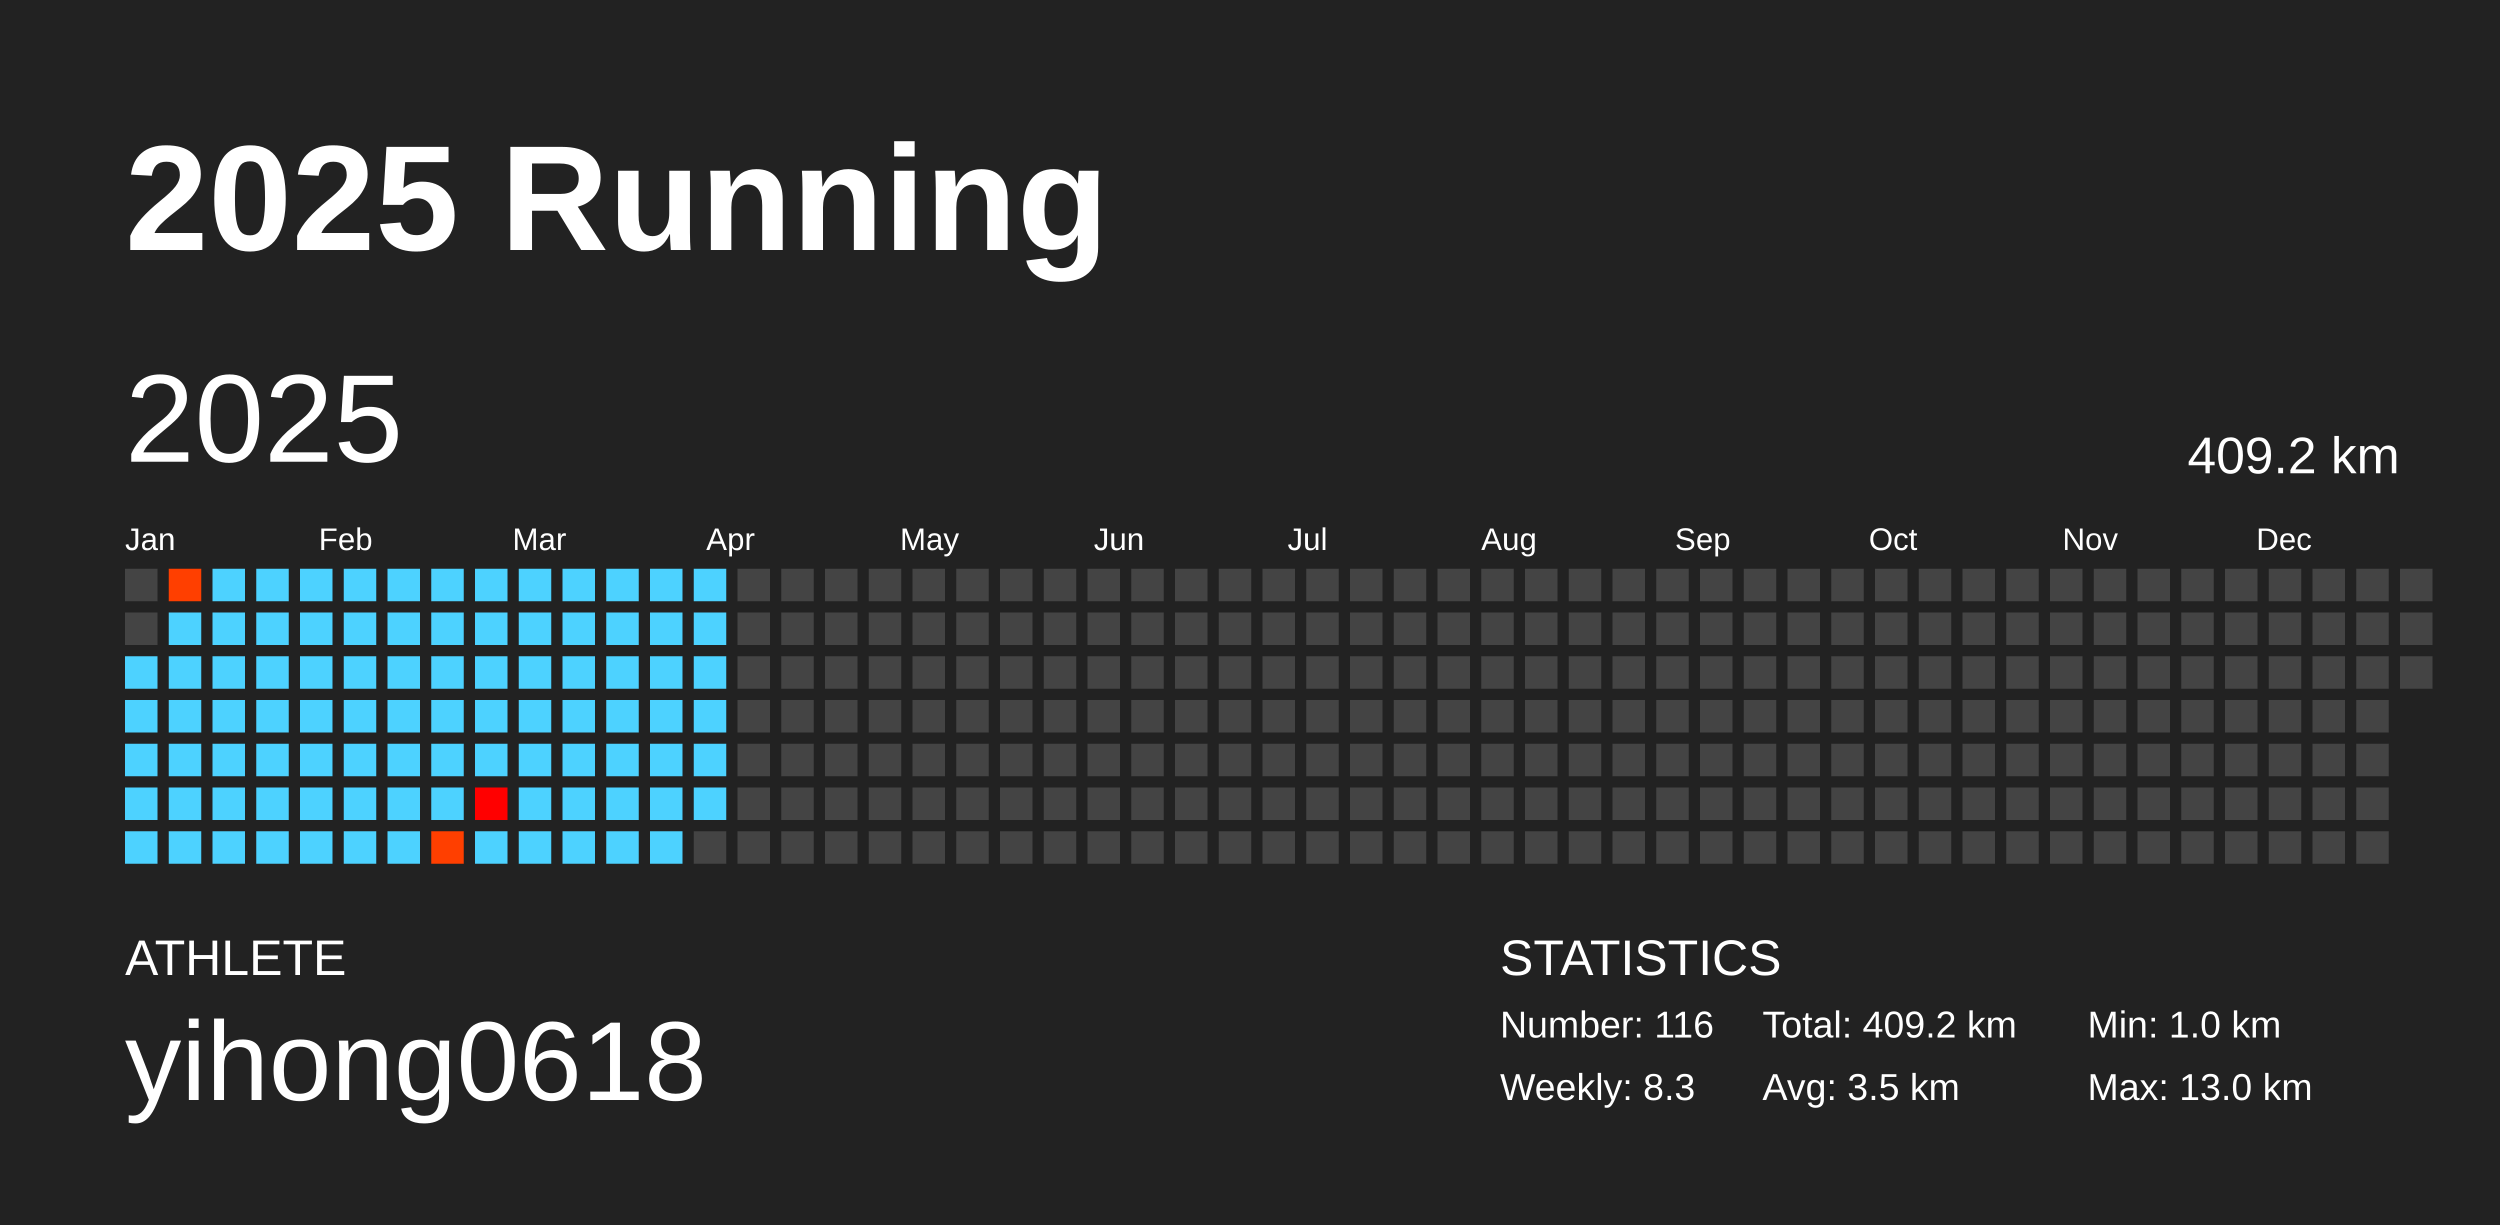
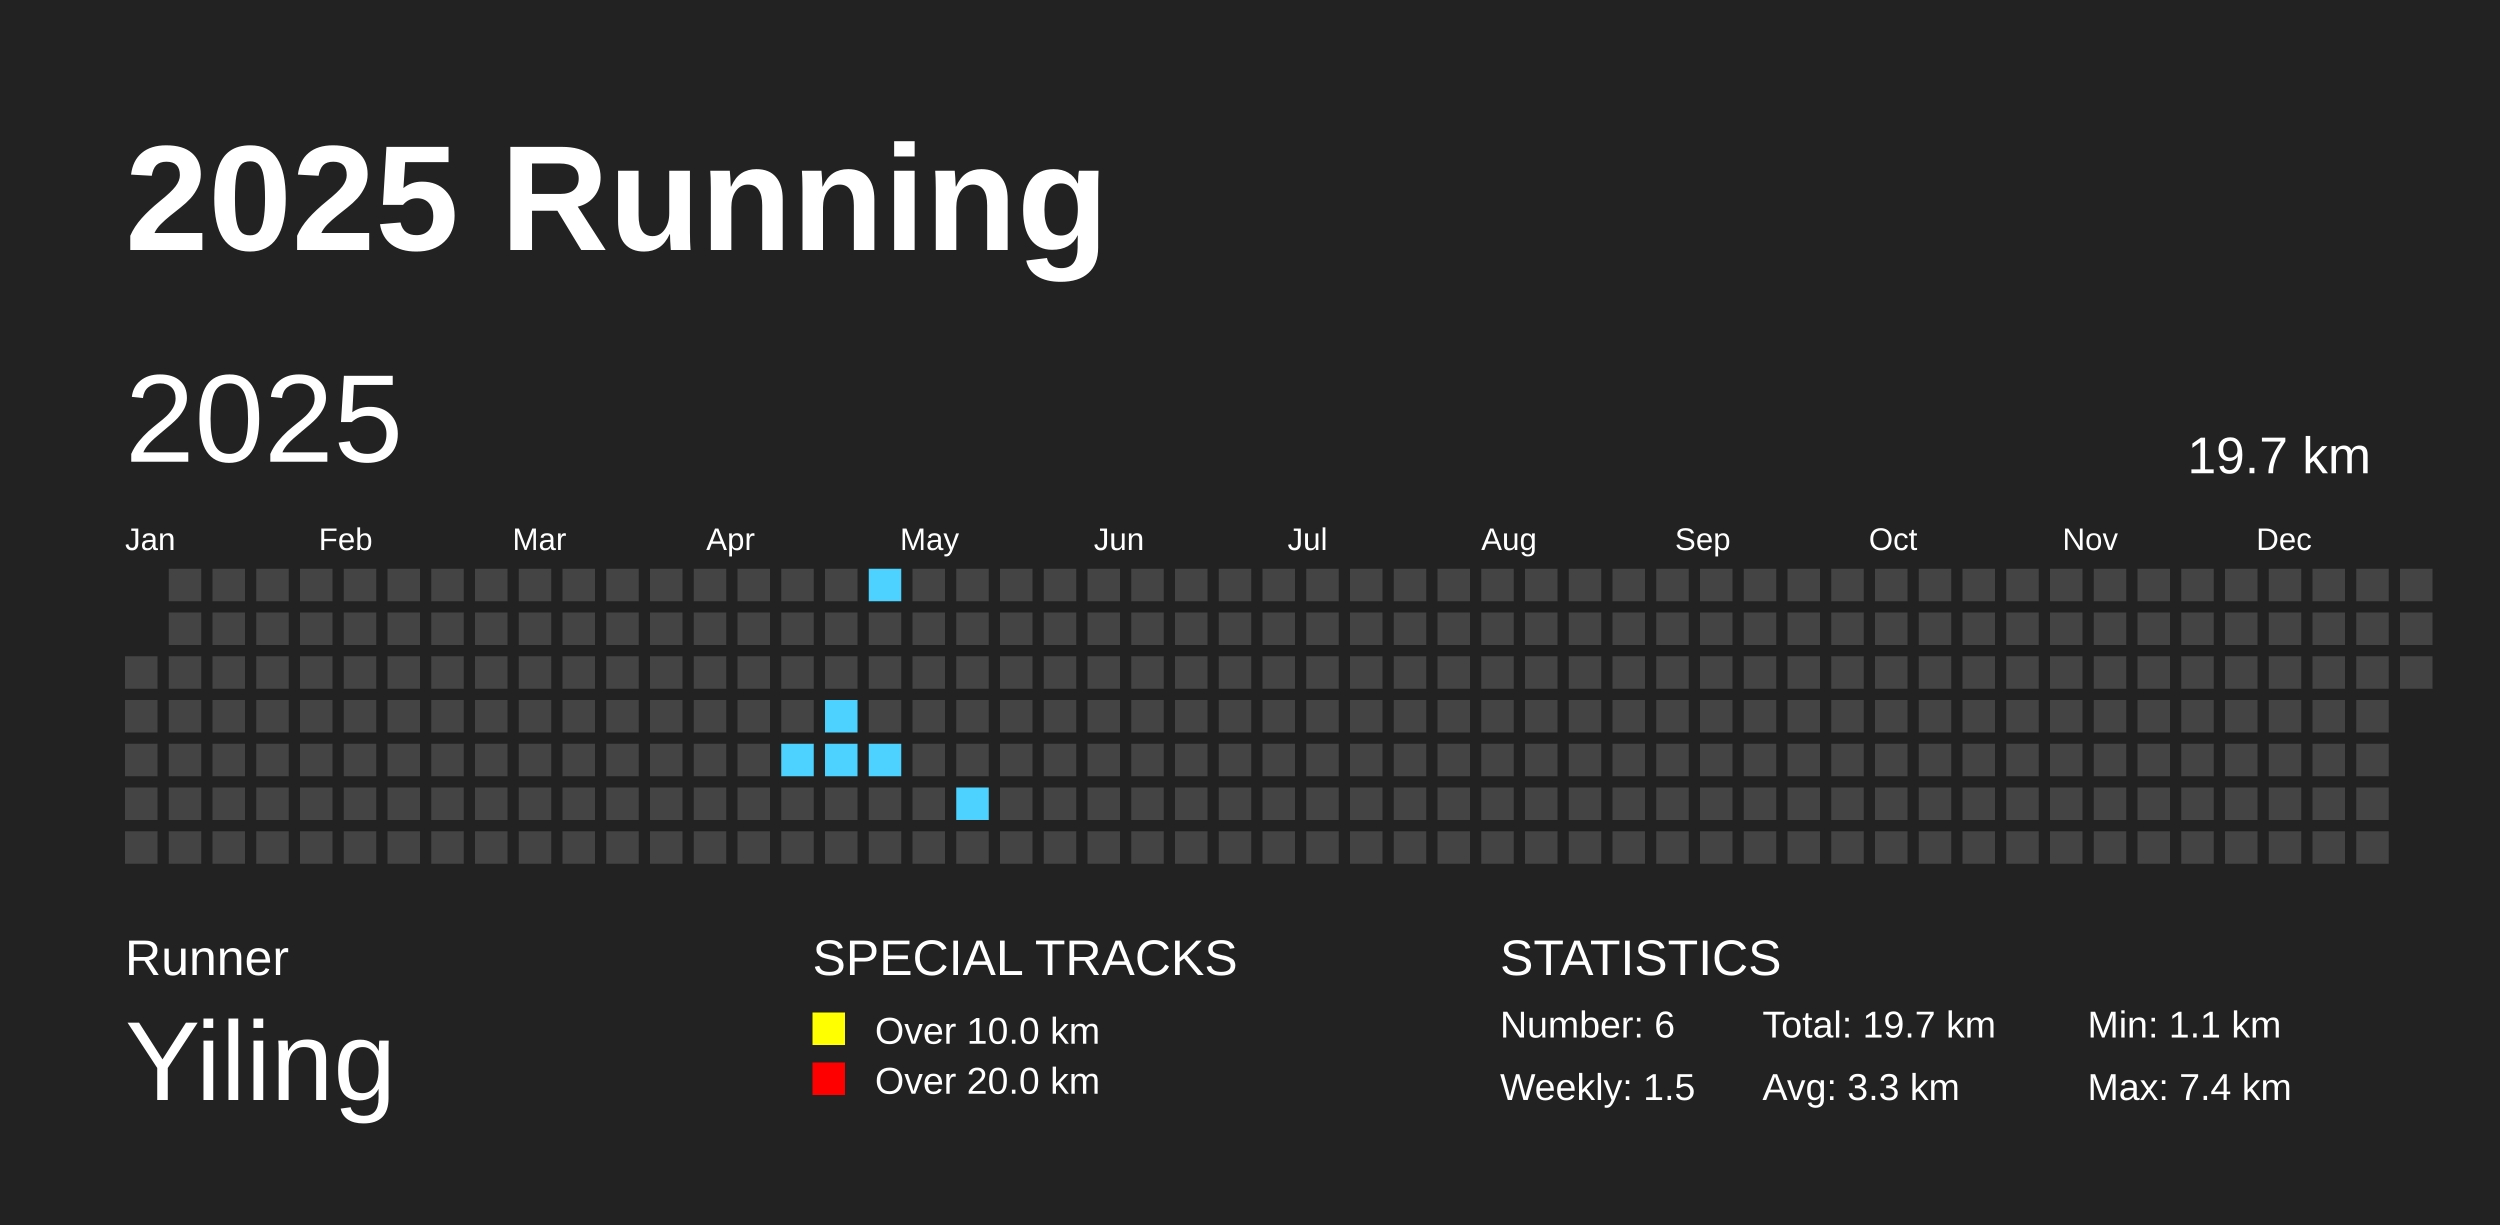
<svg xmlns="http://www.w3.org/2000/svg" baseProfile="full" height="98mm" version="1.1" viewBox="0,0,200,98" width="200mm">
  <defs />
  <rect fill="#222222" height="98" width="200" x="0" y="0" />
  <text fill="#FFFFFF" style="font-size:12px; font-family:Arial; font-weight:bold;" x="10" y="20">2025 Running</text>
-   <text fill="#FFFFFF" style="font-size:4px; font-family:Arial" x="10" y="78">ATHLETE</text>
-   <text fill="#FFFFFF" style="font-size:9px; font-family:Arial" x="10" y="88">yihong0618</text>
+   <text fill="#FFFFFF" style="font-size:4px; font-family:Arial" x="10" y="78">Runner</text>
+   <text fill="#FFFFFF" style="font-size:9px; font-family:Arial" x="10" y="88">Yiling</text>
+   <text fill="#FFFFFF" style="font-size:4px; font-family:Arial" x="65" y="78">SPECIAL TRACKS</text>
+   <rect fill="yellow" height="2.6" width="2.6" x="65" y="81" />
+   <text fill="#FFFFFF" style="font-size:3px; font-family:Arial" x="70" y="83.5">Over 10.0 km</text>
+   <rect fill="red" height="2.6" width="2.6" x="65" y="85" />
+   <text fill="#FFFFFF" style="font-size:3px; font-family:Arial" x="70" y="87.5">Over 20.0 km</text>
  <text fill="#FFFFFF" style="font-size:4px; font-family:Arial" x="120" y="78">STATISTICS</text>
-   <text fill="#FFFFFF" style="font-size:3px; font-family:Arial" x="120" y="83">Number: 116</text>
-   <text fill="#FFFFFF" style="font-size:3px; font-family:Arial" x="120" y="88">Weekly: 8.3</text>
-   <text fill="#FFFFFF" style="font-size:3px; font-family:Arial" x="141" y="83">Total: 409.2 km</text>
-   <text fill="#FFFFFF" style="font-size:3px; font-family:Arial" x="141" y="88">Avg: 3.5 km</text>
-   <text fill="#FFFFFF" style="font-size:3px; font-family:Arial" x="167" y="83">Min: 1.0 km</text>
-   <text fill="#FFFFFF" style="font-size:3px; font-family:Arial" x="167" y="88">Max: 13.0 km</text>
+   <text fill="#FFFFFF" style="font-size:3px; font-family:Arial" x="120" y="83">Number: 6</text>
+   <text fill="#FFFFFF" style="font-size:3px; font-family:Arial" x="120" y="88">Weekly: 1.5</text>
+   <text fill="#FFFFFF" style="font-size:3px; font-family:Arial" x="141" y="83">Total: 19.7 km</text>
+   <text fill="#FFFFFF" style="font-size:3px; font-family:Arial" x="141" y="88">Avg: 3.3 km</text>
+   <text fill="#FFFFFF" style="font-size:3px; font-family:Arial" x="167" y="83">Min: 1.1 km</text>
+   <text fill="#FFFFFF" style="font-size:3px; font-family:Arial" x="167" y="88">Max: 7.4 km</text>
  <text dominant-baseline="hanging" fill="#FFFFFF" style="font-size:10.0px; font-family:Arial;" x="10" y="30">2025</text>
-   <text dominant-baseline="hanging" fill="#FFFFFF" style="font-size:4.125px; font-family:Arial;" x="175" y="35">409.2 km</text>
+   <text dominant-baseline="hanging" fill="#FFFFFF" style="font-size:4.125px; font-family:Arial;" x="175" y="35">19.7 km</text>
  <text fill="#FFFFFF" style="font-size:2.5px; font-family:Arial" x="10.0" y="44">Jan</text>
  <text fill="#FFFFFF" style="font-size:2.5px; font-family:Arial" x="25.5" y="44">Feb</text>
  <text fill="#FFFFFF" style="font-size:2.5px; font-family:Arial" x="41.0" y="44">Mar</text>
  <text fill="#FFFFFF" style="font-size:2.5px; font-family:Arial" x="56.5" y="44">Apr</text>
  <text fill="#FFFFFF" style="font-size:2.5px; font-family:Arial" x="72.0" y="44">May</text>
  <text fill="#FFFFFF" style="font-size:2.5px; font-family:Arial" x="87.5" y="44">Jun</text>
  <text fill="#FFFFFF" style="font-size:2.5px; font-family:Arial" x="103.0" y="44">Jul</text>
  <text fill="#FFFFFF" style="font-size:2.5px; font-family:Arial" x="118.5" y="44">Aug</text>
  <text fill="#FFFFFF" style="font-size:2.5px; font-family:Arial" x="134.0" y="44">Sep</text>
  <text fill="#FFFFFF" style="font-size:2.5px; font-family:Arial" x="149.5" y="44">Oct</text>
  <text fill="#FFFFFF" style="font-size:2.5px; font-family:Arial" x="165.0" y="44">Nov</text>
  <text fill="#FFFFFF" style="font-size:2.5px; font-family:Arial" x="180.5" y="44">Dec</text>
-   <rect fill="#444444" height="2.6" width="2.6" x="10.0" y="45.5" />
-   <rect fill="#444444" height="2.6" width="2.6" x="10.0" y="49.0" />
-   <rect fill="#4dd2ff" height="2.6" width="2.6" x="10.0" y="52.5" />
-   <rect fill="#4dd2ff" height="2.6" width="2.6" x="10.0" y="56.0" />
-   <rect fill="#4dd2ff" height="2.6" width="2.6" x="10.0" y="59.5" />
-   <rect fill="#4dd2ff" height="2.6" width="2.6" x="10.0" y="63.0" />
-   <rect fill="#4dd2ff" height="2.6" width="2.6" x="10.0" y="66.5" />
-   <rect fill="#ff3f00" height="2.6" width="2.6" x="13.5" y="45.5" />
-   <rect fill="#4dd2ff" height="2.6" width="2.6" x="13.5" y="49.0" />
-   <rect fill="#4dd2ff" height="2.6" width="2.6" x="13.5" y="52.5" />
-   <rect fill="#4dd2ff" height="2.6" width="2.6" x="13.5" y="56.0" />
-   <rect fill="#4dd2ff" height="2.6" width="2.6" x="13.5" y="59.5" />
-   <rect fill="#4dd2ff" height="2.6" width="2.6" x="13.5" y="63.0" />
-   <rect fill="#4dd2ff" height="2.6" width="2.6" x="13.5" y="66.5" />
-   <rect fill="#4dd2ff" height="2.6" width="2.6" x="17.0" y="45.5" />
-   <rect fill="#4dd2ff" height="2.6" width="2.6" x="17.0" y="49.0" />
-   <rect fill="#4dd2ff" height="2.6" width="2.6" x="17.0" y="52.5" />
-   <rect fill="#4dd2ff" height="2.6" width="2.6" x="17.0" y="56.0" />
-   <rect fill="#4dd2ff" height="2.6" width="2.6" x="17.0" y="59.5" />
-   <rect fill="#4dd2ff" height="2.6" width="2.6" x="17.0" y="63.0" />
-   <rect fill="#4dd2ff" height="2.6" width="2.6" x="17.0" y="66.5" />
-   <rect fill="#4dd2ff" height="2.6" width="2.6" x="20.5" y="45.5" />
-   <rect fill="#4dd2ff" height="2.6" width="2.6" x="20.5" y="49.0" />
-   <rect fill="#4dd2ff" height="2.6" width="2.6" x="20.5" y="52.5" />
-   <rect fill="#4dd2ff" height="2.6" width="2.6" x="20.5" y="56.0" />
-   <rect fill="#4dd2ff" height="2.6" width="2.6" x="20.5" y="59.5" />
-   <rect fill="#4dd2ff" height="2.6" width="2.6" x="20.5" y="63.0" />
-   <rect fill="#4dd2ff" height="2.6" width="2.6" x="20.5" y="66.5" />
-   <rect fill="#4dd2ff" height="2.6" width="2.6" x="24.0" y="45.5" />
-   <rect fill="#4dd2ff" height="2.6" width="2.6" x="24.0" y="49.0" />
-   <rect fill="#4dd2ff" height="2.6" width="2.6" x="24.0" y="52.5" />
-   <rect fill="#4dd2ff" height="2.6" width="2.6" x="24.0" y="56.0" />
-   <rect fill="#4dd2ff" height="2.6" width="2.6" x="24.0" y="59.5" />
-   <rect fill="#4dd2ff" height="2.6" width="2.6" x="24.0" y="63.0" />
-   <rect fill="#4dd2ff" height="2.6" width="2.6" x="24.0" y="66.5" />
-   <rect fill="#4dd2ff" height="2.6" width="2.6" x="27.5" y="45.5" />
-   <rect fill="#4dd2ff" height="2.6" width="2.6" x="27.5" y="49.0" />
-   <rect fill="#4dd2ff" height="2.6" width="2.6" x="27.5" y="52.5" />
-   <rect fill="#4dd2ff" height="2.6" width="2.6" x="27.5" y="56.0" />
-   <rect fill="#4dd2ff" height="2.6" width="2.6" x="27.5" y="59.5" />
-   <rect fill="#4dd2ff" height="2.6" width="2.6" x="27.5" y="63.0" />
-   <rect fill="#4dd2ff" height="2.6" width="2.6" x="27.5" y="66.5" />
-   <rect fill="#4dd2ff" height="2.6" width="2.6" x="31.0" y="45.5" />
-   <rect fill="#4dd2ff" height="2.6" width="2.6" x="31.0" y="49.0" />
-   <rect fill="#4dd2ff" height="2.6" width="2.6" x="31.0" y="52.5" />
-   <rect fill="#4dd2ff" height="2.6" width="2.6" x="31.0" y="56.0" />
-   <rect fill="#4dd2ff" height="2.6" width="2.6" x="31.0" y="59.5" />
-   <rect fill="#4dd2ff" height="2.6" width="2.6" x="31.0" y="63.0" />
-   <rect fill="#4dd2ff" height="2.6" width="2.6" x="31.0" y="66.5" />
-   <rect fill="#4dd2ff" height="2.6" width="2.6" x="34.5" y="45.5" />
-   <rect fill="#4dd2ff" height="2.6" width="2.6" x="34.5" y="49.0" />
-   <rect fill="#4dd2ff" height="2.6" width="2.6" x="34.5" y="52.5" />
-   <rect fill="#4dd2ff" height="2.6" width="2.6" x="34.5" y="56.0" />
-   <rect fill="#4dd2ff" height="2.6" width="2.6" x="34.5" y="59.5" />
-   <rect fill="#4dd2ff" height="2.6" width="2.6" x="34.5" y="63.0" />
-   <rect fill="#ff3f00" height="2.6" width="2.6" x="34.5" y="66.5" />
-   <rect fill="#4dd2ff" height="2.6" width="2.6" x="38.0" y="45.5" />
-   <rect fill="#4dd2ff" height="2.6" width="2.6" x="38.0" y="49.0" />
-   <rect fill="#4dd2ff" height="2.6" width="2.6" x="38.0" y="52.5" />
-   <rect fill="#4dd2ff" height="2.6" width="2.6" x="38.0" y="56.0" />
-   <rect fill="#4dd2ff" height="2.6" width="2.6" x="38.0" y="59.5" />
-   <rect fill="#ff0000" height="2.6" width="2.6" x="38.0" y="63.0" />
-   <rect fill="#4dd2ff" height="2.6" width="2.6" x="38.0" y="66.5" />
-   <rect fill="#4dd2ff" height="2.6" width="2.6" x="41.5" y="45.5" />
-   <rect fill="#4dd2ff" height="2.6" width="2.6" x="41.5" y="49.0" />
-   <rect fill="#4dd2ff" height="2.6" width="2.6" x="41.5" y="52.5" />
-   <rect fill="#4dd2ff" height="2.6" width="2.6" x="41.5" y="56.0" />
-   <rect fill="#4dd2ff" height="2.6" width="2.6" x="41.5" y="59.5" />
-   <rect fill="#4dd2ff" height="2.6" width="2.6" x="41.5" y="63.0" />
-   <rect fill="#4dd2ff" height="2.6" width="2.6" x="41.5" y="66.5" />
-   <rect fill="#4dd2ff" height="2.6" width="2.6" x="45.0" y="45.5" />
-   <rect fill="#4dd2ff" height="2.6" width="2.6" x="45.0" y="49.0" />
-   <rect fill="#4dd2ff" height="2.6" width="2.6" x="45.0" y="52.5" />
-   <rect fill="#4dd2ff" height="2.6" width="2.6" x="45.0" y="56.0" />
-   <rect fill="#4dd2ff" height="2.6" width="2.6" x="45.0" y="59.5" />
-   <rect fill="#4dd2ff" height="2.6" width="2.6" x="45.0" y="63.0" />
-   <rect fill="#4dd2ff" height="2.6" width="2.6" x="45.0" y="66.5" />
-   <rect fill="#4dd2ff" height="2.6" width="2.6" x="48.5" y="45.5" />
-   <rect fill="#4dd2ff" height="2.6" width="2.6" x="48.5" y="49.0" />
-   <rect fill="#4dd2ff" height="2.6" width="2.6" x="48.5" y="52.5" />
-   <rect fill="#4dd2ff" height="2.6" width="2.6" x="48.5" y="56.0" />
-   <rect fill="#4dd2ff" height="2.6" width="2.6" x="48.5" y="59.5" />
-   <rect fill="#4dd2ff" height="2.6" width="2.6" x="48.5" y="63.0" />
-   <rect fill="#4dd2ff" height="2.6" width="2.6" x="48.5" y="66.5" />
-   <rect fill="#4dd2ff" height="2.6" width="2.6" x="52.0" y="45.5" />
-   <rect fill="#4dd2ff" height="2.6" width="2.6" x="52.0" y="49.0" />
-   <rect fill="#4dd2ff" height="2.6" width="2.6" x="52.0" y="52.5" />
-   <rect fill="#4dd2ff" height="2.6" width="2.6" x="52.0" y="56.0" />
-   <rect fill="#4dd2ff" height="2.6" width="2.6" x="52.0" y="59.5" />
-   <rect fill="#4dd2ff" height="2.6" width="2.6" x="52.0" y="63.0" />
-   <rect fill="#4dd2ff" height="2.6" width="2.6" x="52.0" y="66.5" />
-   <rect fill="#4dd2ff" height="2.6" width="2.6" x="55.5" y="45.5" />
-   <rect fill="#4dd2ff" height="2.6" width="2.6" x="55.5" y="49.0" />
-   <rect fill="#4dd2ff" height="2.6" width="2.6" x="55.5" y="52.5" />
-   <rect fill="#4dd2ff" height="2.6" width="2.6" x="55.5" y="56.0" />
-   <rect fill="#4dd2ff" height="2.6" width="2.6" x="55.5" y="59.5" />
-   <rect fill="#4dd2ff" height="2.6" width="2.6" x="55.5" y="63.0" />
+   <rect fill="#444444" height="2.6" width="2.6" x="10.0" y="52.5" />
+   <rect fill="#444444" height="2.6" width="2.6" x="10.0" y="56.0" />
+   <rect fill="#444444" height="2.6" width="2.6" x="10.0" y="59.5" />
+   <rect fill="#444444" height="2.6" width="2.6" x="10.0" y="63.0" />
+   <rect fill="#444444" height="2.6" width="2.6" x="10.0" y="66.5" />
+   <rect fill="#444444" height="2.6" width="2.6" x="13.5" y="45.5" />
+   <rect fill="#444444" height="2.6" width="2.6" x="13.5" y="49.0" />
+   <rect fill="#444444" height="2.6" width="2.6" x="13.5" y="52.5" />
+   <rect fill="#444444" height="2.6" width="2.6" x="13.5" y="56.0" />
+   <rect fill="#444444" height="2.6" width="2.6" x="13.5" y="59.5" />
+   <rect fill="#444444" height="2.6" width="2.6" x="13.5" y="63.0" />
+   <rect fill="#444444" height="2.6" width="2.6" x="13.5" y="66.5" />
+   <rect fill="#444444" height="2.6" width="2.6" x="17.0" y="45.5" />
+   <rect fill="#444444" height="2.6" width="2.6" x="17.0" y="49.0" />
+   <rect fill="#444444" height="2.6" width="2.6" x="17.0" y="52.5" />
+   <rect fill="#444444" height="2.6" width="2.6" x="17.0" y="56.0" />
+   <rect fill="#444444" height="2.6" width="2.6" x="17.0" y="59.5" />
+   <rect fill="#444444" height="2.6" width="2.6" x="17.0" y="63.0" />
+   <rect fill="#444444" height="2.6" width="2.6" x="17.0" y="66.5" />
+   <rect fill="#444444" height="2.6" width="2.6" x="20.5" y="45.5" />
+   <rect fill="#444444" height="2.6" width="2.6" x="20.5" y="49.0" />
+   <rect fill="#444444" height="2.6" width="2.6" x="20.5" y="52.5" />
+   <rect fill="#444444" height="2.6" width="2.6" x="20.5" y="56.0" />
+   <rect fill="#444444" height="2.6" width="2.6" x="20.5" y="59.5" />
+   <rect fill="#444444" height="2.6" width="2.6" x="20.5" y="63.0" />
+   <rect fill="#444444" height="2.6" width="2.6" x="20.5" y="66.5" />
+   <rect fill="#444444" height="2.6" width="2.6" x="24.0" y="45.5" />
+   <rect fill="#444444" height="2.6" width="2.6" x="24.0" y="49.0" />
+   <rect fill="#444444" height="2.6" width="2.6" x="24.0" y="52.5" />
+   <rect fill="#444444" height="2.6" width="2.6" x="24.0" y="56.0" />
+   <rect fill="#444444" height="2.6" width="2.6" x="24.0" y="59.5" />
+   <rect fill="#444444" height="2.6" width="2.6" x="24.0" y="63.0" />
+   <rect fill="#444444" height="2.6" width="2.6" x="24.0" y="66.5" />
+   <rect fill="#444444" height="2.6" width="2.6" x="27.5" y="45.5" />
+   <rect fill="#444444" height="2.6" width="2.6" x="27.5" y="49.0" />
+   <rect fill="#444444" height="2.6" width="2.6" x="27.5" y="52.5" />
+   <rect fill="#444444" height="2.6" width="2.6" x="27.5" y="56.0" />
+   <rect fill="#444444" height="2.6" width="2.6" x="27.5" y="59.5" />
+   <rect fill="#444444" height="2.6" width="2.6" x="27.5" y="63.0" />
+   <rect fill="#444444" height="2.6" width="2.6" x="27.5" y="66.5" />
+   <rect fill="#444444" height="2.6" width="2.6" x="31.0" y="45.5" />
+   <rect fill="#444444" height="2.6" width="2.6" x="31.0" y="49.0" />
+   <rect fill="#444444" height="2.6" width="2.6" x="31.0" y="52.5" />
+   <rect fill="#444444" height="2.6" width="2.6" x="31.0" y="56.0" />
+   <rect fill="#444444" height="2.6" width="2.6" x="31.0" y="59.5" />
+   <rect fill="#444444" height="2.6" width="2.6" x="31.0" y="63.0" />
+   <rect fill="#444444" height="2.6" width="2.6" x="31.0" y="66.5" />
+   <rect fill="#444444" height="2.6" width="2.6" x="34.5" y="45.5" />
+   <rect fill="#444444" height="2.6" width="2.6" x="34.5" y="49.0" />
+   <rect fill="#444444" height="2.6" width="2.6" x="34.5" y="52.5" />
+   <rect fill="#444444" height="2.6" width="2.6" x="34.5" y="56.0" />
+   <rect fill="#444444" height="2.6" width="2.6" x="34.5" y="59.5" />
+   <rect fill="#444444" height="2.6" width="2.6" x="34.5" y="63.0" />
+   <rect fill="#444444" height="2.6" width="2.6" x="34.5" y="66.5" />
+   <rect fill="#444444" height="2.6" width="2.6" x="38.0" y="45.5" />
+   <rect fill="#444444" height="2.6" width="2.6" x="38.0" y="49.0" />
+   <rect fill="#444444" height="2.6" width="2.6" x="38.0" y="52.5" />
+   <rect fill="#444444" height="2.6" width="2.6" x="38.0" y="56.0" />
+   <rect fill="#444444" height="2.6" width="2.6" x="38.0" y="59.5" />
+   <rect fill="#444444" height="2.6" width="2.6" x="38.0" y="63.0" />
+   <rect fill="#444444" height="2.6" width="2.6" x="38.0" y="66.5" />
+   <rect fill="#444444" height="2.6" width="2.6" x="41.5" y="45.5" />
+   <rect fill="#444444" height="2.6" width="2.6" x="41.5" y="49.0" />
+   <rect fill="#444444" height="2.6" width="2.6" x="41.5" y="52.5" />
+   <rect fill="#444444" height="2.6" width="2.6" x="41.5" y="56.0" />
+   <rect fill="#444444" height="2.6" width="2.6" x="41.5" y="59.5" />
+   <rect fill="#444444" height="2.6" width="2.6" x="41.5" y="63.0" />
+   <rect fill="#444444" height="2.6" width="2.6" x="41.5" y="66.5" />
+   <rect fill="#444444" height="2.6" width="2.6" x="45.0" y="45.5" />
+   <rect fill="#444444" height="2.6" width="2.6" x="45.0" y="49.0" />
+   <rect fill="#444444" height="2.6" width="2.6" x="45.0" y="52.5" />
+   <rect fill="#444444" height="2.6" width="2.6" x="45.0" y="56.0" />
+   <rect fill="#444444" height="2.6" width="2.6" x="45.0" y="59.5" />
+   <rect fill="#444444" height="2.6" width="2.6" x="45.0" y="63.0" />
+   <rect fill="#444444" height="2.6" width="2.6" x="45.0" y="66.5" />
+   <rect fill="#444444" height="2.6" width="2.6" x="48.5" y="45.5" />
+   <rect fill="#444444" height="2.6" width="2.6" x="48.5" y="49.0" />
+   <rect fill="#444444" height="2.6" width="2.6" x="48.5" y="52.5" />
+   <rect fill="#444444" height="2.6" width="2.6" x="48.5" y="56.0" />
+   <rect fill="#444444" height="2.6" width="2.6" x="48.5" y="59.5" />
+   <rect fill="#444444" height="2.6" width="2.6" x="48.5" y="63.0" />
+   <rect fill="#444444" height="2.6" width="2.6" x="48.5" y="66.5" />
+   <rect fill="#444444" height="2.6" width="2.6" x="52.0" y="45.5" />
+   <rect fill="#444444" height="2.6" width="2.6" x="52.0" y="49.0" />
+   <rect fill="#444444" height="2.6" width="2.6" x="52.0" y="52.5" />
+   <rect fill="#444444" height="2.6" width="2.6" x="52.0" y="56.0" />
+   <rect fill="#444444" height="2.6" width="2.6" x="52.0" y="59.5" />
+   <rect fill="#444444" height="2.6" width="2.6" x="52.0" y="63.0" />
+   <rect fill="#444444" height="2.6" width="2.6" x="52.0" y="66.5" />
+   <rect fill="#444444" height="2.6" width="2.6" x="55.5" y="45.5" />
+   <rect fill="#444444" height="2.6" width="2.6" x="55.5" y="49.0" />
+   <rect fill="#444444" height="2.6" width="2.6" x="55.5" y="52.5" />
+   <rect fill="#444444" height="2.6" width="2.6" x="55.5" y="56.0" />
+   <rect fill="#444444" height="2.6" width="2.6" x="55.5" y="59.5" />
+   <rect fill="#444444" height="2.6" width="2.6" x="55.5" y="63.0" />
  <rect fill="#444444" height="2.6" width="2.6" x="55.5" y="66.5" />
  <rect fill="#444444" height="2.6" width="2.6" x="59.0" y="45.5" />
  <rect fill="#444444" height="2.6" width="2.6" x="59.0" y="49.0" />
  <rect fill="#444444" height="2.6" width="2.6" x="59.0" y="52.5" />
  <rect fill="#444444" height="2.6" width="2.6" x="59.0" y="56.0" />
  <rect fill="#444444" height="2.6" width="2.6" x="59.0" y="59.5" />
  <rect fill="#444444" height="2.6" width="2.6" x="59.0" y="63.0" />
  <rect fill="#444444" height="2.6" width="2.6" x="59.0" y="66.5" />
  <rect fill="#444444" height="2.6" width="2.6" x="62.5" y="45.5" />
  <rect fill="#444444" height="2.6" width="2.6" x="62.5" y="49.0" />
  <rect fill="#444444" height="2.6" width="2.6" x="62.5" y="52.5" />
  <rect fill="#444444" height="2.6" width="2.6" x="62.5" y="56.0" />
-   <rect fill="#444444" height="2.6" width="2.6" x="62.5" y="59.5" />
+   <rect fill="#4DD2FF" height="2.6" width="2.6" x="62.5" y="59.5" />
  <rect fill="#444444" height="2.6" width="2.6" x="62.5" y="63.0" />
  <rect fill="#444444" height="2.6" width="2.6" x="62.5" y="66.5" />
  <rect fill="#444444" height="2.6" width="2.6" x="66.0" y="45.5" />
  <rect fill="#444444" height="2.6" width="2.6" x="66.0" y="49.0" />
  <rect fill="#444444" height="2.6" width="2.6" x="66.0" y="52.5" />
-   <rect fill="#444444" height="2.6" width="2.6" x="66.0" y="56.0" />
-   <rect fill="#444444" height="2.6" width="2.6" x="66.0" y="59.5" />
+   <rect fill="#4DD2FF" height="2.6" width="2.6" x="66.0" y="56.0" />
+   <rect fill="#4DD2FF" height="2.6" width="2.6" x="66.0" y="59.5" />
  <rect fill="#444444" height="2.6" width="2.6" x="66.0" y="63.0" />
  <rect fill="#444444" height="2.6" width="2.6" x="66.0" y="66.5" />
-   <rect fill="#444444" height="2.6" width="2.6" x="69.5" y="45.5" />
+   <rect fill="#4DD2FF" height="2.6" width="2.6" x="69.5" y="45.5" />
  <rect fill="#444444" height="2.6" width="2.6" x="69.5" y="49.0" />
  <rect fill="#444444" height="2.6" width="2.6" x="69.5" y="52.5" />
  <rect fill="#444444" height="2.6" width="2.6" x="69.5" y="56.0" />
-   <rect fill="#444444" height="2.6" width="2.6" x="69.5" y="59.5" />
+   <rect fill="#4DD2FF" height="2.6" width="2.6" x="69.5" y="59.5" />
  <rect fill="#444444" height="2.6" width="2.6" x="69.5" y="63.0" />
  <rect fill="#444444" height="2.6" width="2.6" x="69.5" y="66.5" />
  <rect fill="#444444" height="2.6" width="2.6" x="73.0" y="45.5" />
  <rect fill="#444444" height="2.6" width="2.6" x="73.0" y="49.0" />
  <rect fill="#444444" height="2.6" width="2.6" x="73.0" y="52.5" />
  <rect fill="#444444" height="2.6" width="2.6" x="73.0" y="56.0" />
  <rect fill="#444444" height="2.6" width="2.6" x="73.0" y="59.5" />
  <rect fill="#444444" height="2.6" width="2.6" x="73.0" y="63.0" />
  <rect fill="#444444" height="2.6" width="2.6" x="73.0" y="66.5" />
  <rect fill="#444444" height="2.6" width="2.6" x="76.5" y="45.5" />
  <rect fill="#444444" height="2.6" width="2.6" x="76.5" y="49.0" />
  <rect fill="#444444" height="2.6" width="2.6" x="76.5" y="52.5" />
  <rect fill="#444444" height="2.6" width="2.6" x="76.5" y="56.0" />
  <rect fill="#444444" height="2.6" width="2.6" x="76.5" y="59.5" />
-   <rect fill="#444444" height="2.6" width="2.6" x="76.5" y="63.0" />
+   <rect fill="#4DD2FF" height="2.6" width="2.6" x="76.5" y="63.0" />
  <rect fill="#444444" height="2.6" width="2.6" x="76.5" y="66.5" />
  <rect fill="#444444" height="2.6" width="2.6" x="80.0" y="45.5" />
  <rect fill="#444444" height="2.6" width="2.6" x="80.0" y="49.0" />
  <rect fill="#444444" height="2.6" width="2.6" x="80.0" y="52.5" />
  <rect fill="#444444" height="2.6" width="2.6" x="80.0" y="56.0" />
  <rect fill="#444444" height="2.6" width="2.6" x="80.0" y="59.5" />
  <rect fill="#444444" height="2.6" width="2.6" x="80.0" y="63.0" />
  <rect fill="#444444" height="2.6" width="2.6" x="80.0" y="66.5" />
  <rect fill="#444444" height="2.6" width="2.6" x="83.5" y="45.5" />
  <rect fill="#444444" height="2.6" width="2.6" x="83.5" y="49.0" />
  <rect fill="#444444" height="2.6" width="2.6" x="83.5" y="52.5" />
  <rect fill="#444444" height="2.6" width="2.6" x="83.5" y="56.0" />
  <rect fill="#444444" height="2.6" width="2.6" x="83.5" y="59.5" />
  <rect fill="#444444" height="2.6" width="2.6" x="83.5" y="63.0" />
  <rect fill="#444444" height="2.6" width="2.6" x="83.5" y="66.5" />
  <rect fill="#444444" height="2.6" width="2.6" x="87.0" y="45.5" />
  <rect fill="#444444" height="2.6" width="2.6" x="87.0" y="49.0" />
  <rect fill="#444444" height="2.6" width="2.6" x="87.0" y="52.5" />
  <rect fill="#444444" height="2.6" width="2.6" x="87.0" y="56.0" />
  <rect fill="#444444" height="2.6" width="2.6" x="87.0" y="59.5" />
  <rect fill="#444444" height="2.6" width="2.6" x="87.0" y="63.0" />
  <rect fill="#444444" height="2.6" width="2.6" x="87.0" y="66.5" />
  <rect fill="#444444" height="2.6" width="2.6" x="90.5" y="45.5" />
  <rect fill="#444444" height="2.6" width="2.6" x="90.5" y="49.0" />
  <rect fill="#444444" height="2.6" width="2.6" x="90.5" y="52.5" />
  <rect fill="#444444" height="2.6" width="2.6" x="90.5" y="56.0" />
  <rect fill="#444444" height="2.6" width="2.6" x="90.5" y="59.5" />
  <rect fill="#444444" height="2.6" width="2.6" x="90.5" y="63.0" />
  <rect fill="#444444" height="2.6" width="2.6" x="90.5" y="66.5" />
  <rect fill="#444444" height="2.6" width="2.6" x="94.0" y="45.5" />
  <rect fill="#444444" height="2.6" width="2.6" x="94.0" y="49.0" />
  <rect fill="#444444" height="2.6" width="2.6" x="94.0" y="52.5" />
  <rect fill="#444444" height="2.6" width="2.6" x="94.0" y="56.0" />
  <rect fill="#444444" height="2.6" width="2.6" x="94.0" y="59.5" />
  <rect fill="#444444" height="2.6" width="2.6" x="94.0" y="63.0" />
  <rect fill="#444444" height="2.6" width="2.6" x="94.0" y="66.5" />
  <rect fill="#444444" height="2.6" width="2.6" x="97.5" y="45.5" />
  <rect fill="#444444" height="2.6" width="2.6" x="97.5" y="49.0" />
  <rect fill="#444444" height="2.6" width="2.6" x="97.5" y="52.5" />
  <rect fill="#444444" height="2.6" width="2.6" x="97.5" y="56.0" />
  <rect fill="#444444" height="2.6" width="2.6" x="97.5" y="59.5" />
  <rect fill="#444444" height="2.6" width="2.6" x="97.5" y="63.0" />
  <rect fill="#444444" height="2.6" width="2.6" x="97.5" y="66.5" />
  <rect fill="#444444" height="2.6" width="2.6" x="101.0" y="45.5" />
  <rect fill="#444444" height="2.6" width="2.6" x="101.0" y="49.0" />
  <rect fill="#444444" height="2.6" width="2.6" x="101.0" y="52.5" />
  <rect fill="#444444" height="2.6" width="2.6" x="101.0" y="56.0" />
  <rect fill="#444444" height="2.6" width="2.6" x="101.0" y="59.5" />
  <rect fill="#444444" height="2.6" width="2.6" x="101.0" y="63.0" />
  <rect fill="#444444" height="2.6" width="2.6" x="101.0" y="66.5" />
  <rect fill="#444444" height="2.6" width="2.6" x="104.5" y="45.5" />
  <rect fill="#444444" height="2.6" width="2.6" x="104.5" y="49.0" />
  <rect fill="#444444" height="2.6" width="2.6" x="104.5" y="52.5" />
  <rect fill="#444444" height="2.6" width="2.6" x="104.5" y="56.0" />
  <rect fill="#444444" height="2.6" width="2.6" x="104.5" y="59.5" />
  <rect fill="#444444" height="2.6" width="2.6" x="104.5" y="63.0" />
  <rect fill="#444444" height="2.6" width="2.6" x="104.5" y="66.5" />
  <rect fill="#444444" height="2.6" width="2.6" x="108.0" y="45.5" />
  <rect fill="#444444" height="2.6" width="2.6" x="108.0" y="49.0" />
  <rect fill="#444444" height="2.6" width="2.6" x="108.0" y="52.5" />
  <rect fill="#444444" height="2.6" width="2.6" x="108.0" y="56.0" />
  <rect fill="#444444" height="2.6" width="2.6" x="108.0" y="59.5" />
  <rect fill="#444444" height="2.6" width="2.6" x="108.0" y="63.0" />
  <rect fill="#444444" height="2.6" width="2.6" x="108.0" y="66.5" />
  <rect fill="#444444" height="2.6" width="2.6" x="111.5" y="45.5" />
  <rect fill="#444444" height="2.6" width="2.6" x="111.5" y="49.0" />
  <rect fill="#444444" height="2.6" width="2.6" x="111.5" y="52.5" />
  <rect fill="#444444" height="2.6" width="2.6" x="111.5" y="56.0" />
  <rect fill="#444444" height="2.6" width="2.6" x="111.5" y="59.5" />
  <rect fill="#444444" height="2.6" width="2.6" x="111.5" y="63.0" />
  <rect fill="#444444" height="2.6" width="2.6" x="111.5" y="66.5" />
  <rect fill="#444444" height="2.6" width="2.6" x="115.0" y="45.5" />
  <rect fill="#444444" height="2.6" width="2.6" x="115.0" y="49.0" />
  <rect fill="#444444" height="2.6" width="2.6" x="115.0" y="52.5" />
  <rect fill="#444444" height="2.6" width="2.6" x="115.0" y="56.0" />
  <rect fill="#444444" height="2.6" width="2.6" x="115.0" y="59.5" />
  <rect fill="#444444" height="2.6" width="2.6" x="115.0" y="63.0" />
  <rect fill="#444444" height="2.6" width="2.6" x="115.0" y="66.5" />
  <rect fill="#444444" height="2.6" width="2.6" x="118.5" y="45.5" />
  <rect fill="#444444" height="2.6" width="2.6" x="118.5" y="49.0" />
  <rect fill="#444444" height="2.6" width="2.6" x="118.5" y="52.5" />
  <rect fill="#444444" height="2.6" width="2.6" x="118.5" y="56.0" />
  <rect fill="#444444" height="2.6" width="2.6" x="118.5" y="59.5" />
  <rect fill="#444444" height="2.6" width="2.6" x="118.5" y="63.0" />
  <rect fill="#444444" height="2.6" width="2.6" x="118.5" y="66.5" />
  <rect fill="#444444" height="2.6" width="2.6" x="122.0" y="45.5" />
  <rect fill="#444444" height="2.6" width="2.6" x="122.0" y="49.0" />
  <rect fill="#444444" height="2.6" width="2.6" x="122.0" y="52.5" />
  <rect fill="#444444" height="2.6" width="2.6" x="122.0" y="56.0" />
  <rect fill="#444444" height="2.6" width="2.6" x="122.0" y="59.5" />
  <rect fill="#444444" height="2.6" width="2.6" x="122.0" y="63.0" />
  <rect fill="#444444" height="2.6" width="2.6" x="122.0" y="66.5" />
  <rect fill="#444444" height="2.6" width="2.6" x="125.5" y="45.5" />
  <rect fill="#444444" height="2.6" width="2.6" x="125.5" y="49.0" />
  <rect fill="#444444" height="2.6" width="2.6" x="125.5" y="52.5" />
  <rect fill="#444444" height="2.6" width="2.6" x="125.5" y="56.0" />
  <rect fill="#444444" height="2.6" width="2.6" x="125.5" y="59.5" />
  <rect fill="#444444" height="2.6" width="2.6" x="125.5" y="63.0" />
  <rect fill="#444444" height="2.6" width="2.6" x="125.5" y="66.5" />
  <rect fill="#444444" height="2.6" width="2.6" x="129.0" y="45.5" />
  <rect fill="#444444" height="2.6" width="2.6" x="129.0" y="49.0" />
  <rect fill="#444444" height="2.6" width="2.6" x="129.0" y="52.5" />
  <rect fill="#444444" height="2.6" width="2.6" x="129.0" y="56.0" />
  <rect fill="#444444" height="2.6" width="2.6" x="129.0" y="59.5" />
  <rect fill="#444444" height="2.6" width="2.6" x="129.0" y="63.0" />
  <rect fill="#444444" height="2.6" width="2.6" x="129.0" y="66.5" />
  <rect fill="#444444" height="2.6" width="2.6" x="132.5" y="45.5" />
  <rect fill="#444444" height="2.6" width="2.6" x="132.5" y="49.0" />
  <rect fill="#444444" height="2.6" width="2.6" x="132.5" y="52.5" />
  <rect fill="#444444" height="2.6" width="2.6" x="132.5" y="56.0" />
  <rect fill="#444444" height="2.6" width="2.6" x="132.5" y="59.5" />
  <rect fill="#444444" height="2.6" width="2.6" x="132.5" y="63.0" />
  <rect fill="#444444" height="2.6" width="2.6" x="132.5" y="66.5" />
  <rect fill="#444444" height="2.6" width="2.6" x="136.0" y="45.5" />
  <rect fill="#444444" height="2.6" width="2.6" x="136.0" y="49.0" />
  <rect fill="#444444" height="2.6" width="2.6" x="136.0" y="52.5" />
  <rect fill="#444444" height="2.6" width="2.6" x="136.0" y="56.0" />
  <rect fill="#444444" height="2.6" width="2.6" x="136.0" y="59.5" />
  <rect fill="#444444" height="2.6" width="2.6" x="136.0" y="63.0" />
  <rect fill="#444444" height="2.6" width="2.6" x="136.0" y="66.5" />
  <rect fill="#444444" height="2.6" width="2.6" x="139.5" y="45.5" />
  <rect fill="#444444" height="2.6" width="2.6" x="139.5" y="49.0" />
  <rect fill="#444444" height="2.6" width="2.6" x="139.5" y="52.5" />
  <rect fill="#444444" height="2.6" width="2.6" x="139.5" y="56.0" />
  <rect fill="#444444" height="2.6" width="2.6" x="139.5" y="59.5" />
  <rect fill="#444444" height="2.6" width="2.6" x="139.5" y="63.0" />
  <rect fill="#444444" height="2.6" width="2.6" x="139.5" y="66.5" />
  <rect fill="#444444" height="2.6" width="2.6" x="143.0" y="45.5" />
  <rect fill="#444444" height="2.6" width="2.6" x="143.0" y="49.0" />
  <rect fill="#444444" height="2.6" width="2.6" x="143.0" y="52.5" />
  <rect fill="#444444" height="2.6" width="2.6" x="143.0" y="56.0" />
  <rect fill="#444444" height="2.6" width="2.6" x="143.0" y="59.5" />
  <rect fill="#444444" height="2.6" width="2.6" x="143.0" y="63.0" />
  <rect fill="#444444" height="2.6" width="2.6" x="143.0" y="66.5" />
  <rect fill="#444444" height="2.6" width="2.6" x="146.5" y="45.5" />
  <rect fill="#444444" height="2.6" width="2.6" x="146.5" y="49.0" />
  <rect fill="#444444" height="2.6" width="2.6" x="146.5" y="52.5" />
  <rect fill="#444444" height="2.6" width="2.6" x="146.5" y="56.0" />
  <rect fill="#444444" height="2.6" width="2.6" x="146.5" y="59.5" />
  <rect fill="#444444" height="2.6" width="2.6" x="146.5" y="63.0" />
  <rect fill="#444444" height="2.6" width="2.6" x="146.5" y="66.5" />
  <rect fill="#444444" height="2.6" width="2.6" x="150.0" y="45.5" />
  <rect fill="#444444" height="2.6" width="2.6" x="150.0" y="49.0" />
  <rect fill="#444444" height="2.6" width="2.6" x="150.0" y="52.5" />
  <rect fill="#444444" height="2.6" width="2.6" x="150.0" y="56.0" />
  <rect fill="#444444" height="2.6" width="2.6" x="150.0" y="59.5" />
  <rect fill="#444444" height="2.6" width="2.6" x="150.0" y="63.0" />
  <rect fill="#444444" height="2.6" width="2.6" x="150.0" y="66.5" />
  <rect fill="#444444" height="2.6" width="2.6" x="153.5" y="45.5" />
  <rect fill="#444444" height="2.6" width="2.6" x="153.5" y="49.0" />
  <rect fill="#444444" height="2.6" width="2.6" x="153.5" y="52.5" />
  <rect fill="#444444" height="2.6" width="2.6" x="153.5" y="56.0" />
  <rect fill="#444444" height="2.6" width="2.6" x="153.5" y="59.5" />
  <rect fill="#444444" height="2.6" width="2.6" x="153.5" y="63.0" />
  <rect fill="#444444" height="2.6" width="2.6" x="153.5" y="66.5" />
  <rect fill="#444444" height="2.6" width="2.6" x="157.0" y="45.5" />
  <rect fill="#444444" height="2.6" width="2.6" x="157.0" y="49.0" />
  <rect fill="#444444" height="2.6" width="2.6" x="157.0" y="52.5" />
  <rect fill="#444444" height="2.6" width="2.6" x="157.0" y="56.0" />
  <rect fill="#444444" height="2.6" width="2.6" x="157.0" y="59.5" />
  <rect fill="#444444" height="2.6" width="2.6" x="157.0" y="63.0" />
  <rect fill="#444444" height="2.6" width="2.6" x="157.0" y="66.5" />
  <rect fill="#444444" height="2.6" width="2.6" x="160.5" y="45.5" />
  <rect fill="#444444" height="2.6" width="2.6" x="160.5" y="49.0" />
  <rect fill="#444444" height="2.6" width="2.6" x="160.5" y="52.5" />
  <rect fill="#444444" height="2.6" width="2.6" x="160.5" y="56.0" />
  <rect fill="#444444" height="2.6" width="2.6" x="160.5" y="59.5" />
  <rect fill="#444444" height="2.6" width="2.6" x="160.5" y="63.0" />
  <rect fill="#444444" height="2.6" width="2.6" x="160.5" y="66.5" />
  <rect fill="#444444" height="2.6" width="2.6" x="164.0" y="45.5" />
  <rect fill="#444444" height="2.6" width="2.6" x="164.0" y="49.0" />
  <rect fill="#444444" height="2.6" width="2.6" x="164.0" y="52.5" />
  <rect fill="#444444" height="2.6" width="2.6" x="164.0" y="56.0" />
  <rect fill="#444444" height="2.6" width="2.6" x="164.0" y="59.5" />
  <rect fill="#444444" height="2.6" width="2.6" x="164.0" y="63.0" />
  <rect fill="#444444" height="2.6" width="2.6" x="164.0" y="66.5" />
  <rect fill="#444444" height="2.6" width="2.6" x="167.5" y="45.5" />
  <rect fill="#444444" height="2.6" width="2.6" x="167.5" y="49.0" />
  <rect fill="#444444" height="2.6" width="2.6" x="167.5" y="52.5" />
  <rect fill="#444444" height="2.6" width="2.6" x="167.5" y="56.0" />
  <rect fill="#444444" height="2.6" width="2.6" x="167.5" y="59.5" />
  <rect fill="#444444" height="2.6" width="2.6" x="167.5" y="63.0" />
  <rect fill="#444444" height="2.6" width="2.6" x="167.5" y="66.5" />
  <rect fill="#444444" height="2.6" width="2.6" x="171.0" y="45.5" />
  <rect fill="#444444" height="2.6" width="2.6" x="171.0" y="49.0" />
  <rect fill="#444444" height="2.6" width="2.6" x="171.0" y="52.5" />
  <rect fill="#444444" height="2.6" width="2.6" x="171.0" y="56.0" />
  <rect fill="#444444" height="2.6" width="2.6" x="171.0" y="59.5" />
  <rect fill="#444444" height="2.6" width="2.6" x="171.0" y="63.0" />
  <rect fill="#444444" height="2.6" width="2.6" x="171.0" y="66.5" />
  <rect fill="#444444" height="2.6" width="2.6" x="174.5" y="45.5" />
  <rect fill="#444444" height="2.6" width="2.6" x="174.5" y="49.0" />
  <rect fill="#444444" height="2.6" width="2.6" x="174.5" y="52.5" />
  <rect fill="#444444" height="2.6" width="2.6" x="174.5" y="56.0" />
  <rect fill="#444444" height="2.6" width="2.6" x="174.5" y="59.5" />
  <rect fill="#444444" height="2.6" width="2.6" x="174.5" y="63.0" />
  <rect fill="#444444" height="2.6" width="2.6" x="174.5" y="66.5" />
  <rect fill="#444444" height="2.6" width="2.6" x="178.0" y="45.5" />
  <rect fill="#444444" height="2.6" width="2.6" x="178.0" y="49.0" />
  <rect fill="#444444" height="2.6" width="2.6" x="178.0" y="52.5" />
  <rect fill="#444444" height="2.6" width="2.6" x="178.0" y="56.0" />
  <rect fill="#444444" height="2.6" width="2.6" x="178.0" y="59.5" />
  <rect fill="#444444" height="2.6" width="2.6" x="178.0" y="63.0" />
  <rect fill="#444444" height="2.6" width="2.6" x="178.0" y="66.5" />
  <rect fill="#444444" height="2.6" width="2.6" x="181.5" y="45.5" />
  <rect fill="#444444" height="2.6" width="2.6" x="181.5" y="49.0" />
  <rect fill="#444444" height="2.6" width="2.6" x="181.5" y="52.5" />
  <rect fill="#444444" height="2.6" width="2.6" x="181.5" y="56.0" />
  <rect fill="#444444" height="2.6" width="2.6" x="181.5" y="59.5" />
  <rect fill="#444444" height="2.6" width="2.6" x="181.5" y="63.0" />
  <rect fill="#444444" height="2.6" width="2.6" x="181.5" y="66.5" />
  <rect fill="#444444" height="2.6" width="2.6" x="185.0" y="45.5" />
  <rect fill="#444444" height="2.6" width="2.6" x="185.0" y="49.0" />
  <rect fill="#444444" height="2.6" width="2.6" x="185.0" y="52.5" />
  <rect fill="#444444" height="2.6" width="2.6" x="185.0" y="56.0" />
  <rect fill="#444444" height="2.6" width="2.6" x="185.0" y="59.5" />
  <rect fill="#444444" height="2.6" width="2.6" x="185.0" y="63.0" />
  <rect fill="#444444" height="2.6" width="2.6" x="185.0" y="66.5" />
  <rect fill="#444444" height="2.6" width="2.6" x="188.5" y="45.5" />
  <rect fill="#444444" height="2.6" width="2.6" x="188.5" y="49.0" />
  <rect fill="#444444" height="2.6" width="2.6" x="188.5" y="52.5" />
  <rect fill="#444444" height="2.6" width="2.6" x="188.5" y="56.0" />
  <rect fill="#444444" height="2.6" width="2.6" x="188.5" y="59.5" />
  <rect fill="#444444" height="2.6" width="2.6" x="188.5" y="63.0" />
  <rect fill="#444444" height="2.6" width="2.6" x="188.5" y="66.5" />
  <rect fill="#444444" height="2.6" width="2.6" x="192.0" y="45.5" />
  <rect fill="#444444" height="2.6" width="2.6" x="192.0" y="49.0" />
  <rect fill="#444444" height="2.6" width="2.6" x="192.0" y="52.5" />
</svg>
